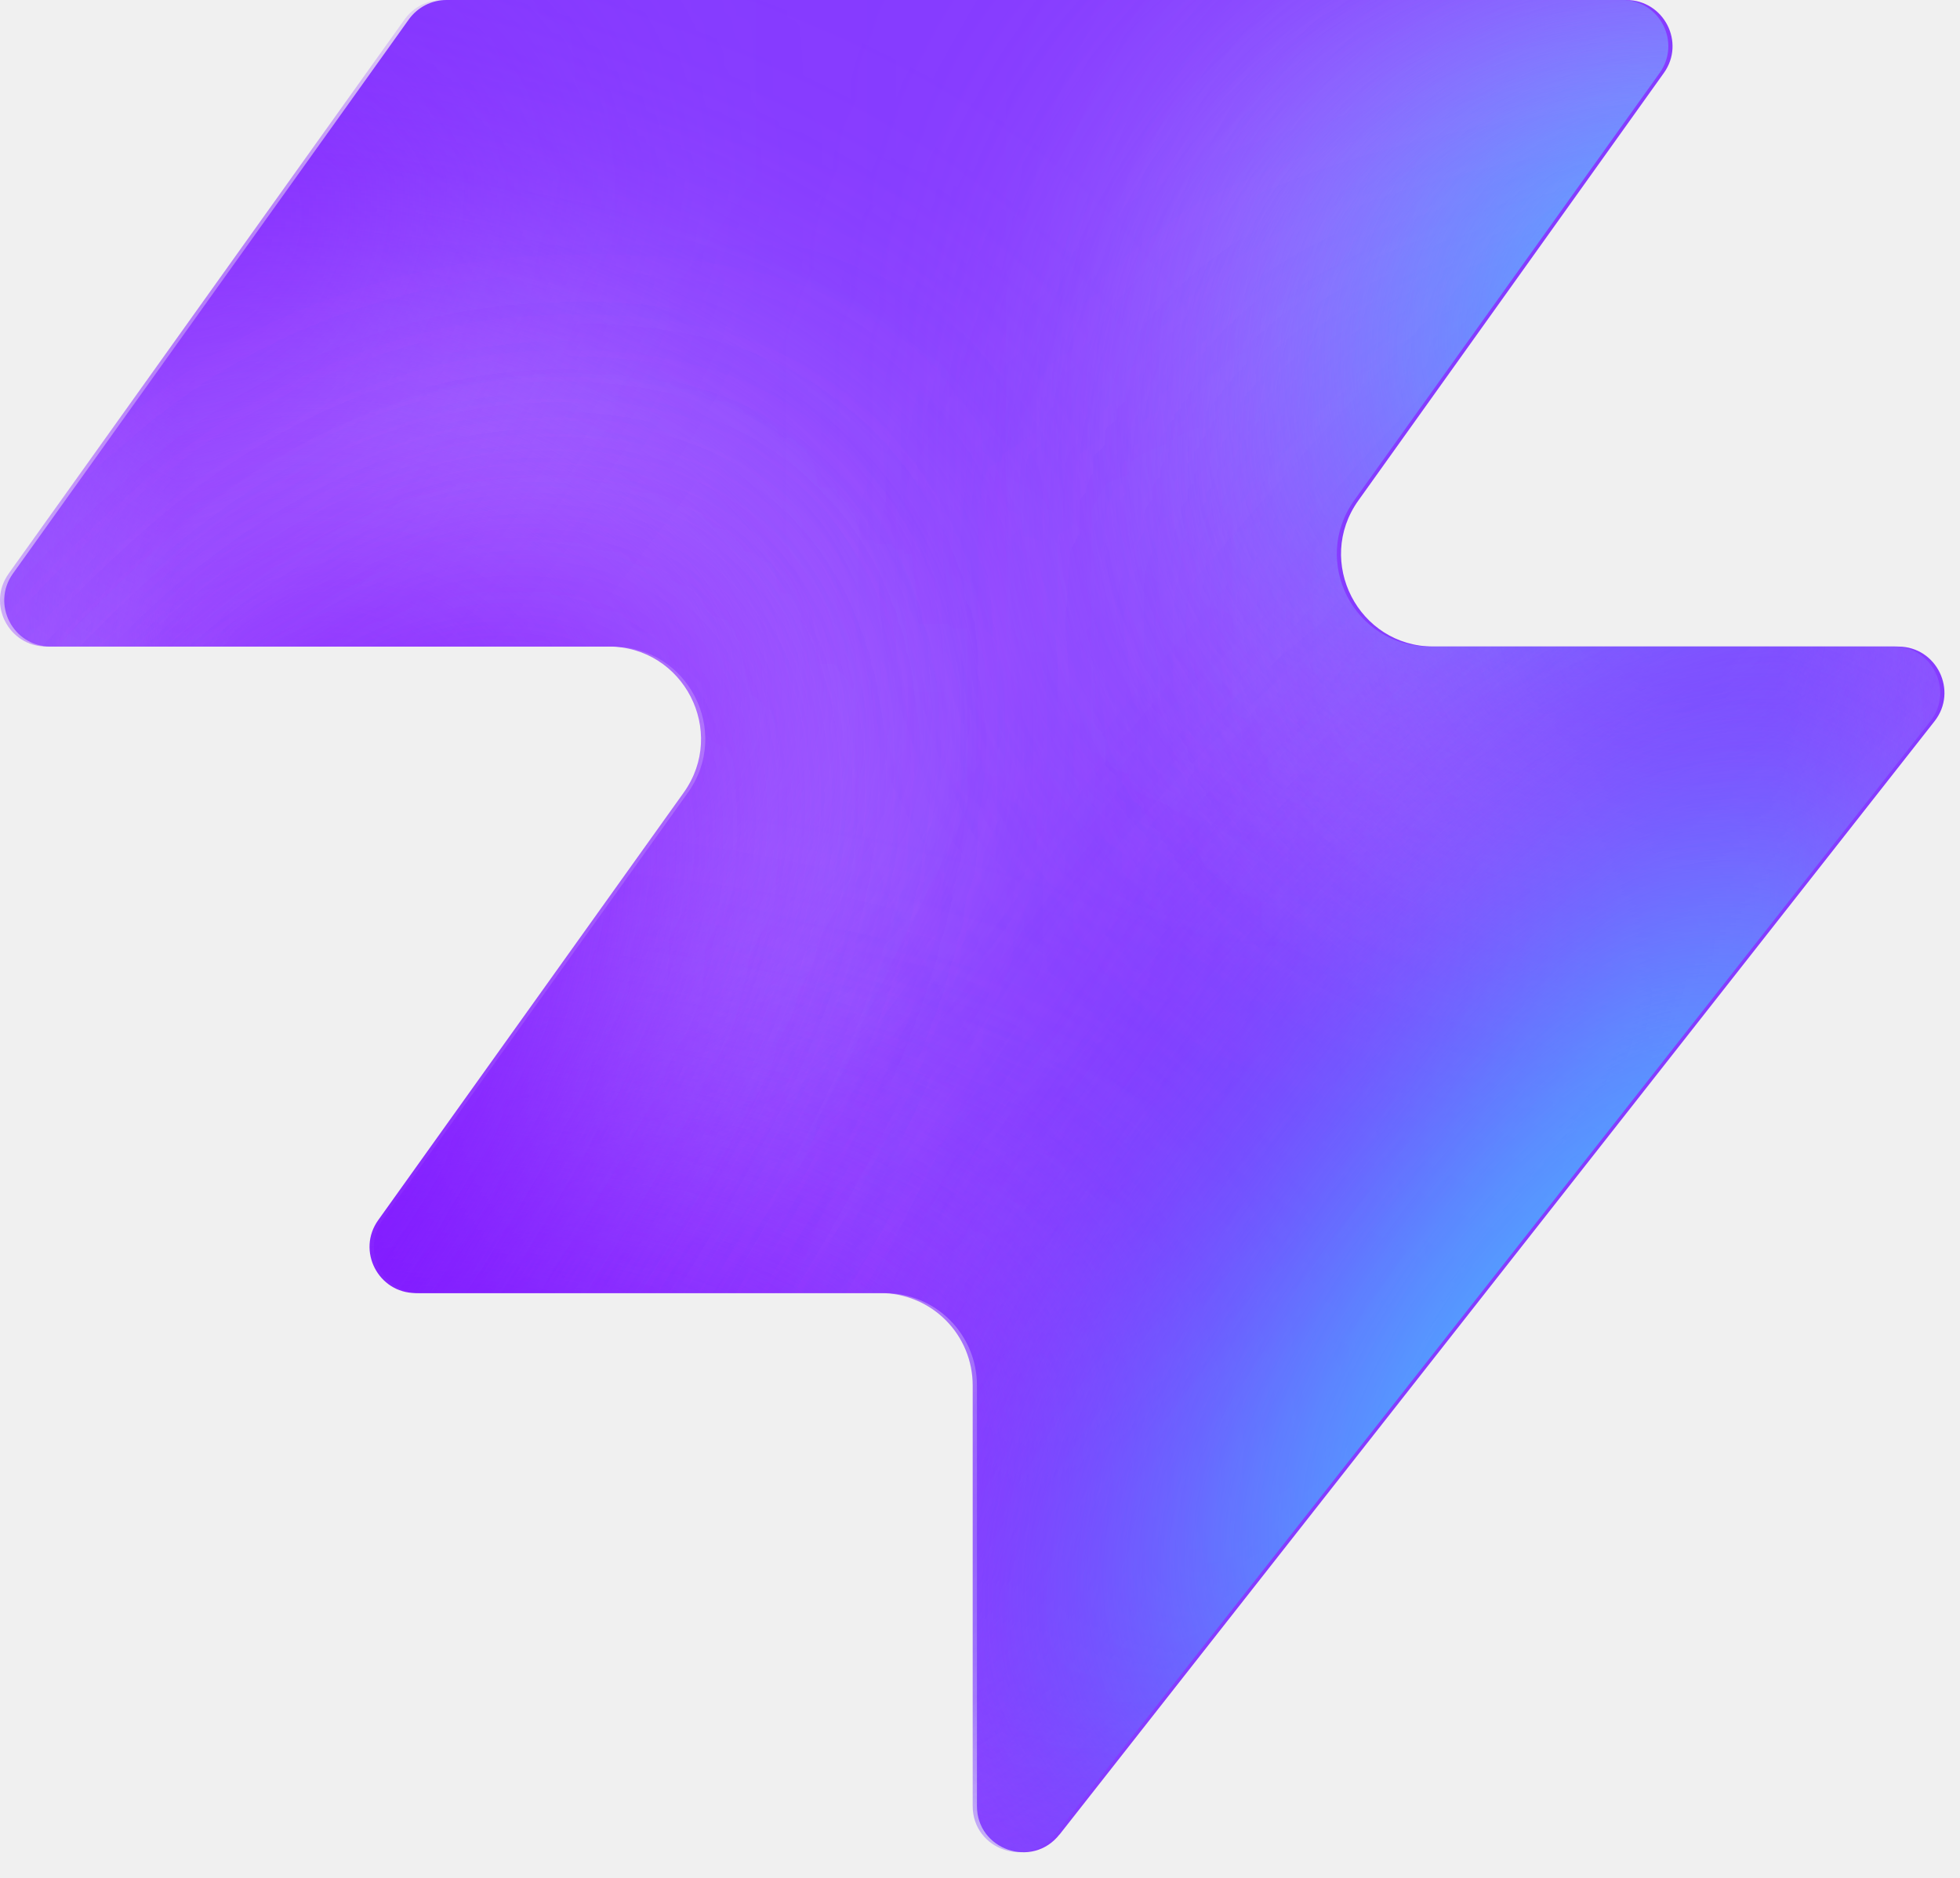
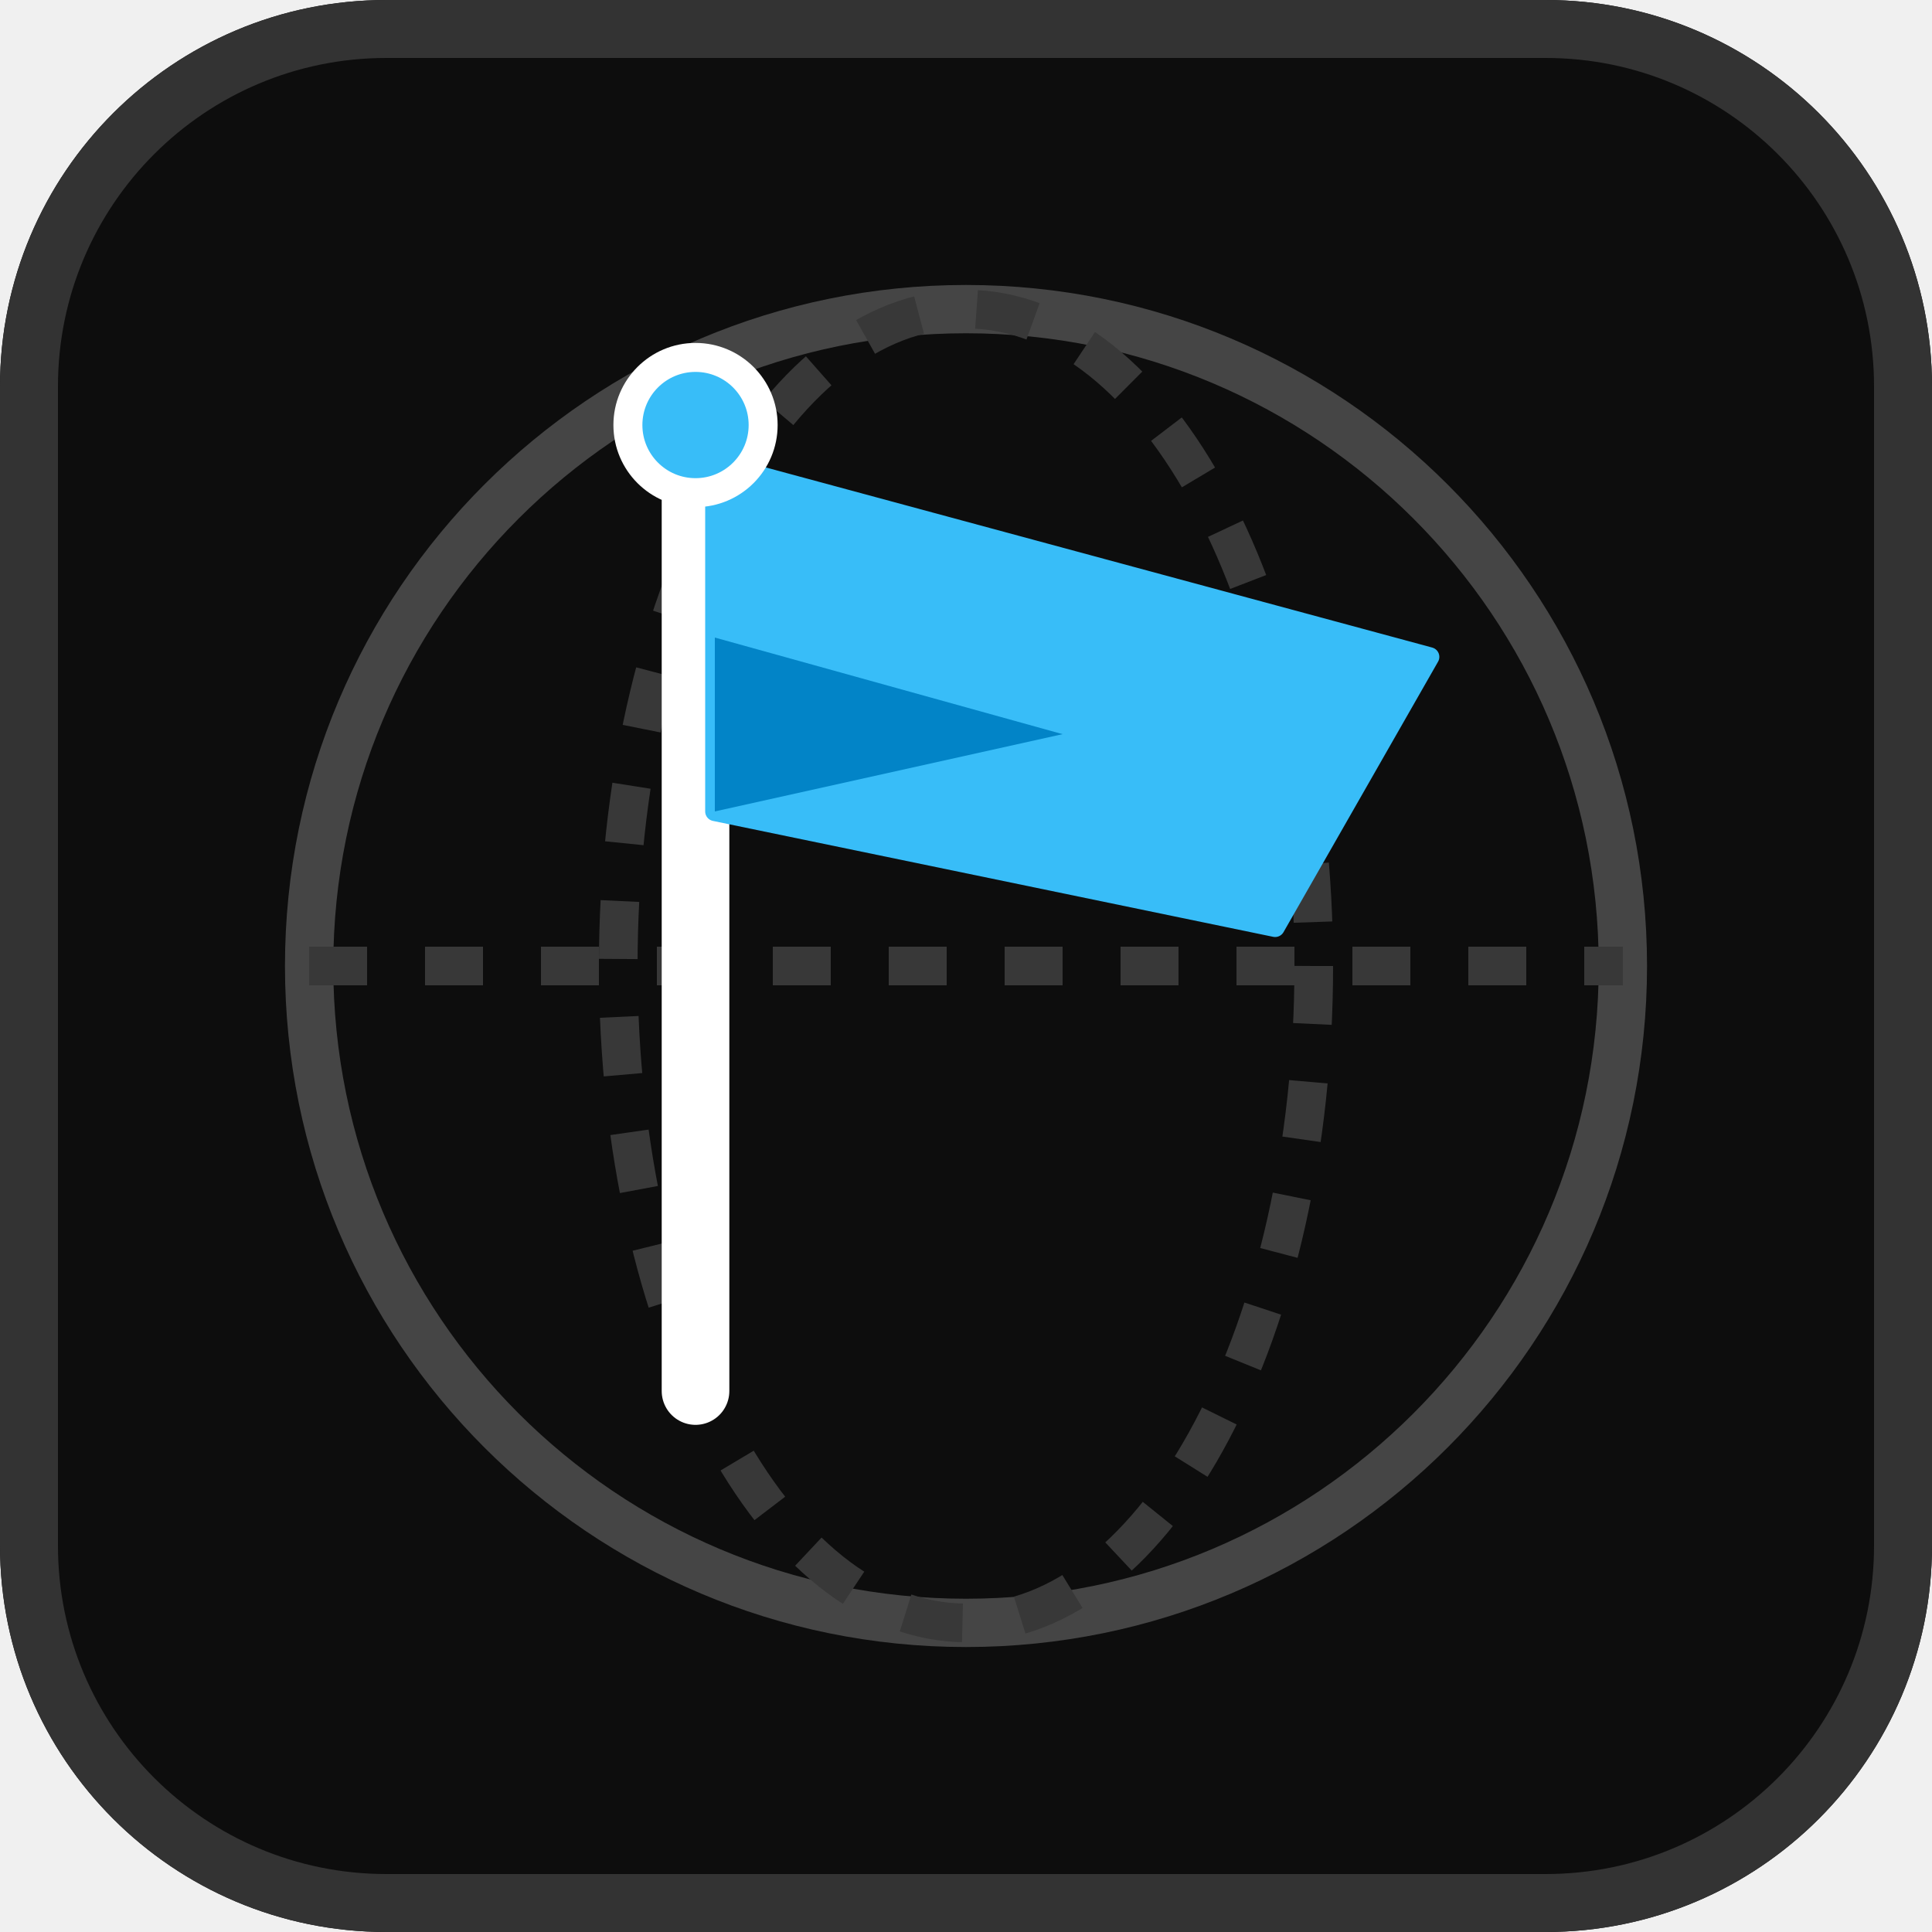
- <svg xmlns="http://www.w3.org/2000/svg" width="48" height="46" fill="none" viewBox="0 0 48 46">
-   <path fill="#863bff" d="M25.946 44.938c-.664.845-2.021.375-2.021-.698V33.937a2.26 2.26 0 0 0-2.262-2.262H10.287c-.92 0-1.456-1.04-.92-1.788l7.48-10.471c1.07-1.497 0-3.578-1.842-3.578H1.237c-.92 0-1.456-1.04-.92-1.788L10.013.474c.214-.297.556-.474.92-.474h28.894c.92 0 1.456 1.04.92 1.788l-7.48 10.471c-1.07 1.498 0 3.579 1.842 3.579h11.377c.943 0 1.473 1.088.89 1.83L25.947 44.94z" style="fill:#863bff;fill:color(display-p3 .525 .23 1);fill-opacity:1" />
-   <mask id="a" width="48" height="46" x="0" y="0" maskUnits="userSpaceOnUse" style="mask-type:alpha">
-     <path fill="#000" d="M25.842 44.938c-.664.844-2.021.375-2.021-.698V33.937a2.26 2.26 0 0 0-2.262-2.262H10.183c-.92 0-1.456-1.04-.92-1.788l7.48-10.471c1.07-1.498 0-3.579-1.842-3.579H1.133c-.92 0-1.456-1.04-.92-1.787L9.91.473c.214-.297.556-.474.92-.474h28.894c.92 0 1.456 1.04.92 1.788l-7.48 10.471c-1.07 1.498 0 3.578 1.842 3.578h11.377c.943 0 1.473 1.088.89 1.832L25.843 44.94z" style="fill:#000;fill-opacity:1" />
-   </mask>
-   <g mask="url(#a)">
-     <g filter="url(#b)">
-       <ellipse cx="5.508" cy="14.704" fill="#ede6ff" rx="5.508" ry="14.704" style="fill:#ede6ff;fill:color(display-p3 .927 .903 1);fill-opacity:1" transform="matrix(.00324 1 1 -.00324 -4.47 31.516)" />
-     </g>
-     <g filter="url(#c)">
-       <ellipse cx="10.399" cy="29.851" fill="#ede6ff" rx="10.399" ry="29.851" style="fill:#ede6ff;fill:color(display-p3 .927 .903 1);fill-opacity:1" transform="matrix(.00324 1 1 -.00324 -39.328 7.883)" />
-     </g>
-     <g filter="url(#d)">
-       <ellipse cx="5.508" cy="30.487" fill="#7e14ff" rx="5.508" ry="30.487" style="fill:#7e14ff;fill:color(display-p3 .492 .077 1);fill-opacity:1" transform="rotate(89.814 -25.913 -14.639)scale(1 -1)" />
-     </g>
-     <g filter="url(#e)">
-       <ellipse cx="5.508" cy="30.599" fill="#7e14ff" rx="5.508" ry="30.599" style="fill:#7e14ff;fill:color(display-p3 .492 .077 1);fill-opacity:1" transform="rotate(89.814 -32.644 -3.334)scale(1 -1)" />
-     </g>
-     <g filter="url(#f)">
-       <ellipse cx="5.508" cy="30.599" fill="#7e14ff" rx="5.508" ry="30.599" style="fill:#7e14ff;fill:color(display-p3 .492 .077 1);fill-opacity:1" transform="matrix(.00324 1 1 -.00324 -34.34 30.47)" />
-     </g>
-     <g filter="url(#g)">
-       <ellipse cx="14.072" cy="22.078" fill="#ede6ff" rx="14.072" ry="22.078" style="fill:#ede6ff;fill:color(display-p3 .927 .903 1);fill-opacity:1" transform="rotate(93.35 24.506 48.493)scale(-1 1)" />
-     </g>
-     <g filter="url(#h)">
-       <ellipse cx="3.47" cy="21.501" fill="#7e14ff" rx="3.47" ry="21.501" style="fill:#7e14ff;fill:color(display-p3 .492 .077 1);fill-opacity:1" transform="rotate(89.009 28.708 47.59)scale(-1 1)" />
-     </g>
-     <g filter="url(#i)">
-       <ellipse cx="3.47" cy="21.501" fill="#7e14ff" rx="3.47" ry="21.501" style="fill:#7e14ff;fill:color(display-p3 .492 .077 1);fill-opacity:1" transform="rotate(89.009 28.708 47.59)scale(-1 1)" />
-     </g>
-     <g filter="url(#j)">
-       <ellipse cx=".387" cy="8.972" fill="#7e14ff" rx="4.407" ry="29.108" style="fill:#7e14ff;fill:color(display-p3 .492 .077 1);fill-opacity:1" transform="rotate(39.51 .387 8.972)" />
-     </g>
-     <g filter="url(#k)">
-       <ellipse cx="47.523" cy="-6.092" fill="#7e14ff" rx="4.407" ry="29.108" style="fill:#7e14ff;fill:color(display-p3 .492 .077 1);fill-opacity:1" transform="rotate(37.892 47.523 -6.092)" />
-     </g>
-     <g filter="url(#l)">
-       <ellipse cx="41.412" cy="6.333" fill="#47bfff" rx="5.971" ry="9.665" style="fill:#47bfff;fill:color(display-p3 .28 .748 1);fill-opacity:1" transform="rotate(37.892 41.412 6.333)" />
-     </g>
-     <g filter="url(#m)">
-       <ellipse cx="-1.879" cy="38.332" fill="#7e14ff" rx="4.407" ry="29.108" style="fill:#7e14ff;fill:color(display-p3 .492 .077 1);fill-opacity:1" transform="rotate(37.892 -1.88 38.332)" />
-     </g>
-     <g filter="url(#n)">
-       <ellipse cx="-1.879" cy="38.332" fill="#7e14ff" rx="4.407" ry="29.108" style="fill:#7e14ff;fill:color(display-p3 .492 .077 1);fill-opacity:1" transform="rotate(37.892 -1.88 38.332)" />
-     </g>
-     <g filter="url(#o)">
-       <ellipse cx="35.651" cy="29.907" fill="#7e14ff" rx="4.407" ry="29.108" style="fill:#7e14ff;fill:color(display-p3 .492 .077 1);fill-opacity:1" transform="rotate(37.892 35.651 29.907)" />
-     </g>
-     <g filter="url(#p)">
-       <ellipse cx="38.418" cy="32.4" fill="#47bfff" rx="5.971" ry="15.297" style="fill:#47bfff;fill:color(display-p3 .28 .748 1);fill-opacity:1" transform="rotate(37.892 38.418 32.4)" />
-     </g>
-   </g>
-   <defs>
-     <filter id="b" width="60.045" height="41.654" x="-19.77" y="16.149" color-interpolation-filters="sRGB" filterUnits="userSpaceOnUse">
-       <feFlood flood-opacity="0" result="BackgroundImageFix" />
-       <feBlend in="SourceGraphic" in2="BackgroundImageFix" result="shape" />
-       <feGaussianBlur result="effect1_foregroundBlur_2002_17158" stdDeviation="7.659" />
-     </filter>
-     <filter id="c" width="90.34" height="51.437" x="-54.613" y="-7.533" color-interpolation-filters="sRGB" filterUnits="userSpaceOnUse">
-       <feFlood flood-opacity="0" result="BackgroundImageFix" />
-       <feBlend in="SourceGraphic" in2="BackgroundImageFix" result="shape" />
-       <feGaussianBlur result="effect1_foregroundBlur_2002_17158" stdDeviation="7.659" />
-     </filter>
-     <filter id="d" width="79.355" height="29.4" x="-49.64" y="2.03" color-interpolation-filters="sRGB" filterUnits="userSpaceOnUse">
-       <feFlood flood-opacity="0" result="BackgroundImageFix" />
-       <feBlend in="SourceGraphic" in2="BackgroundImageFix" result="shape" />
-       <feGaussianBlur result="effect1_foregroundBlur_2002_17158" stdDeviation="4.596" />
-     </filter>
-     <filter id="e" width="79.579" height="29.4" x="-45.045" y="20.029" color-interpolation-filters="sRGB" filterUnits="userSpaceOnUse">
-       <feFlood flood-opacity="0" result="BackgroundImageFix" />
-       <feBlend in="SourceGraphic" in2="BackgroundImageFix" result="shape" />
-       <feGaussianBlur result="effect1_foregroundBlur_2002_17158" stdDeviation="4.596" />
-     </filter>
-     <filter id="f" width="79.579" height="29.4" x="-43.513" y="21.178" color-interpolation-filters="sRGB" filterUnits="userSpaceOnUse">
-       <feFlood flood-opacity="0" result="BackgroundImageFix" />
-       <feBlend in="SourceGraphic" in2="BackgroundImageFix" result="shape" />
-       <feGaussianBlur result="effect1_foregroundBlur_2002_17158" stdDeviation="4.596" />
-     </filter>
-     <filter id="g" width="74.749" height="58.852" x="15.756" y="-17.901" color-interpolation-filters="sRGB" filterUnits="userSpaceOnUse">
-       <feFlood flood-opacity="0" result="BackgroundImageFix" />
-       <feBlend in="SourceGraphic" in2="BackgroundImageFix" result="shape" />
-       <feGaussianBlur result="effect1_foregroundBlur_2002_17158" stdDeviation="7.659" />
-     </filter>
-     <filter id="h" width="61.377" height="25.362" x="23.548" y="2.284" color-interpolation-filters="sRGB" filterUnits="userSpaceOnUse">
-       <feFlood flood-opacity="0" result="BackgroundImageFix" />
-       <feBlend in="SourceGraphic" in2="BackgroundImageFix" result="shape" />
-       <feGaussianBlur result="effect1_foregroundBlur_2002_17158" stdDeviation="4.596" />
-     </filter>
-     <filter id="i" width="61.377" height="25.362" x="23.548" y="2.284" color-interpolation-filters="sRGB" filterUnits="userSpaceOnUse">
-       <feFlood flood-opacity="0" result="BackgroundImageFix" />
-       <feBlend in="SourceGraphic" in2="BackgroundImageFix" result="shape" />
-       <feGaussianBlur result="effect1_foregroundBlur_2002_17158" stdDeviation="4.596" />
-     </filter>
-     <filter id="j" width="56.045" height="63.649" x="-27.636" y="-22.853" color-interpolation-filters="sRGB" filterUnits="userSpaceOnUse">
-       <feFlood flood-opacity="0" result="BackgroundImageFix" />
-       <feBlend in="SourceGraphic" in2="BackgroundImageFix" result="shape" />
-       <feGaussianBlur result="effect1_foregroundBlur_2002_17158" stdDeviation="4.596" />
-     </filter>
-     <filter id="k" width="54.814" height="64.646" x="20.116" y="-38.415" color-interpolation-filters="sRGB" filterUnits="userSpaceOnUse">
-       <feFlood flood-opacity="0" result="BackgroundImageFix" />
-       <feBlend in="SourceGraphic" in2="BackgroundImageFix" result="shape" />
-       <feGaussianBlur result="effect1_foregroundBlur_2002_17158" stdDeviation="4.596" />
-     </filter>
-     <filter id="l" width="33.541" height="35.313" x="24.641" y="-11.323" color-interpolation-filters="sRGB" filterUnits="userSpaceOnUse">
-       <feFlood flood-opacity="0" result="BackgroundImageFix" />
-       <feBlend in="SourceGraphic" in2="BackgroundImageFix" result="shape" />
-       <feGaussianBlur result="effect1_foregroundBlur_2002_17158" stdDeviation="4.596" />
-     </filter>
-     <filter id="m" width="54.814" height="64.646" x="-29.286" y="6.009" color-interpolation-filters="sRGB" filterUnits="userSpaceOnUse">
-       <feFlood flood-opacity="0" result="BackgroundImageFix" />
-       <feBlend in="SourceGraphic" in2="BackgroundImageFix" result="shape" />
-       <feGaussianBlur result="effect1_foregroundBlur_2002_17158" stdDeviation="4.596" />
-     </filter>
-     <filter id="n" width="54.814" height="64.646" x="-29.286" y="6.009" color-interpolation-filters="sRGB" filterUnits="userSpaceOnUse">
-       <feFlood flood-opacity="0" result="BackgroundImageFix" />
-       <feBlend in="SourceGraphic" in2="BackgroundImageFix" result="shape" />
-       <feGaussianBlur result="effect1_foregroundBlur_2002_17158" stdDeviation="4.596" />
-     </filter>
-     <filter id="o" width="54.814" height="64.646" x="8.244" y="-2.416" color-interpolation-filters="sRGB" filterUnits="userSpaceOnUse">
-       <feFlood flood-opacity="0" result="BackgroundImageFix" />
-       <feBlend in="SourceGraphic" in2="BackgroundImageFix" result="shape" />
-       <feGaussianBlur result="effect1_foregroundBlur_2002_17158" stdDeviation="4.596" />
-     </filter>
-     <filter id="p" width="39.409" height="43.623" x="18.713" y="10.588" color-interpolation-filters="sRGB" filterUnits="userSpaceOnUse">
-       <feFlood flood-opacity="0" result="BackgroundImageFix" />
-       <feBlend in="SourceGraphic" in2="BackgroundImageFix" result="shape" />
-       <feGaussianBlur result="effect1_foregroundBlur_2002_17158" stdDeviation="4.596" />
-     </filter>
-   </defs>
+ <svg xmlns="http://www.w3.org/2000/svg" viewBox="0 0 100 100" fill="none">
+   <rect width="100" height="100" rx="20" fill="#0d0d0d" />
+   <rect x="1.5" y="1.5" width="97" height="97" rx="18.5" stroke="#333333" stroke-width="3" />
+   <circle cx="50" cy="50" r="34" stroke="#454545" stroke-width="2.5" />
+   <line x1="16" y1="50" x2="84" y2="50" stroke="#383838" stroke-width="2" stroke-dasharray="3 3" />
+   <ellipse cx="50" cy="50" rx="18" ry="34" stroke="#383838" stroke-width="2" stroke-dasharray="3 3" />
+   <line x1="36" y1="72" x2="36" y2="22" stroke="#ffffff" stroke-width="3.5" stroke-linecap="round" />
+   <path d="M37 24 L74 34 L66 48 L37 42 Z" fill="#38bdf8" stroke="#38bdf8" stroke-width="1" stroke-linejoin="round" />
+   <path d="M37 33 L55 38 L37 42 Z" fill="#0284c7" />
+   <circle cx="36" cy="22" r="3.5" fill="#38bdf8" stroke="#ffffff" stroke-width="1.5" />
</svg>
